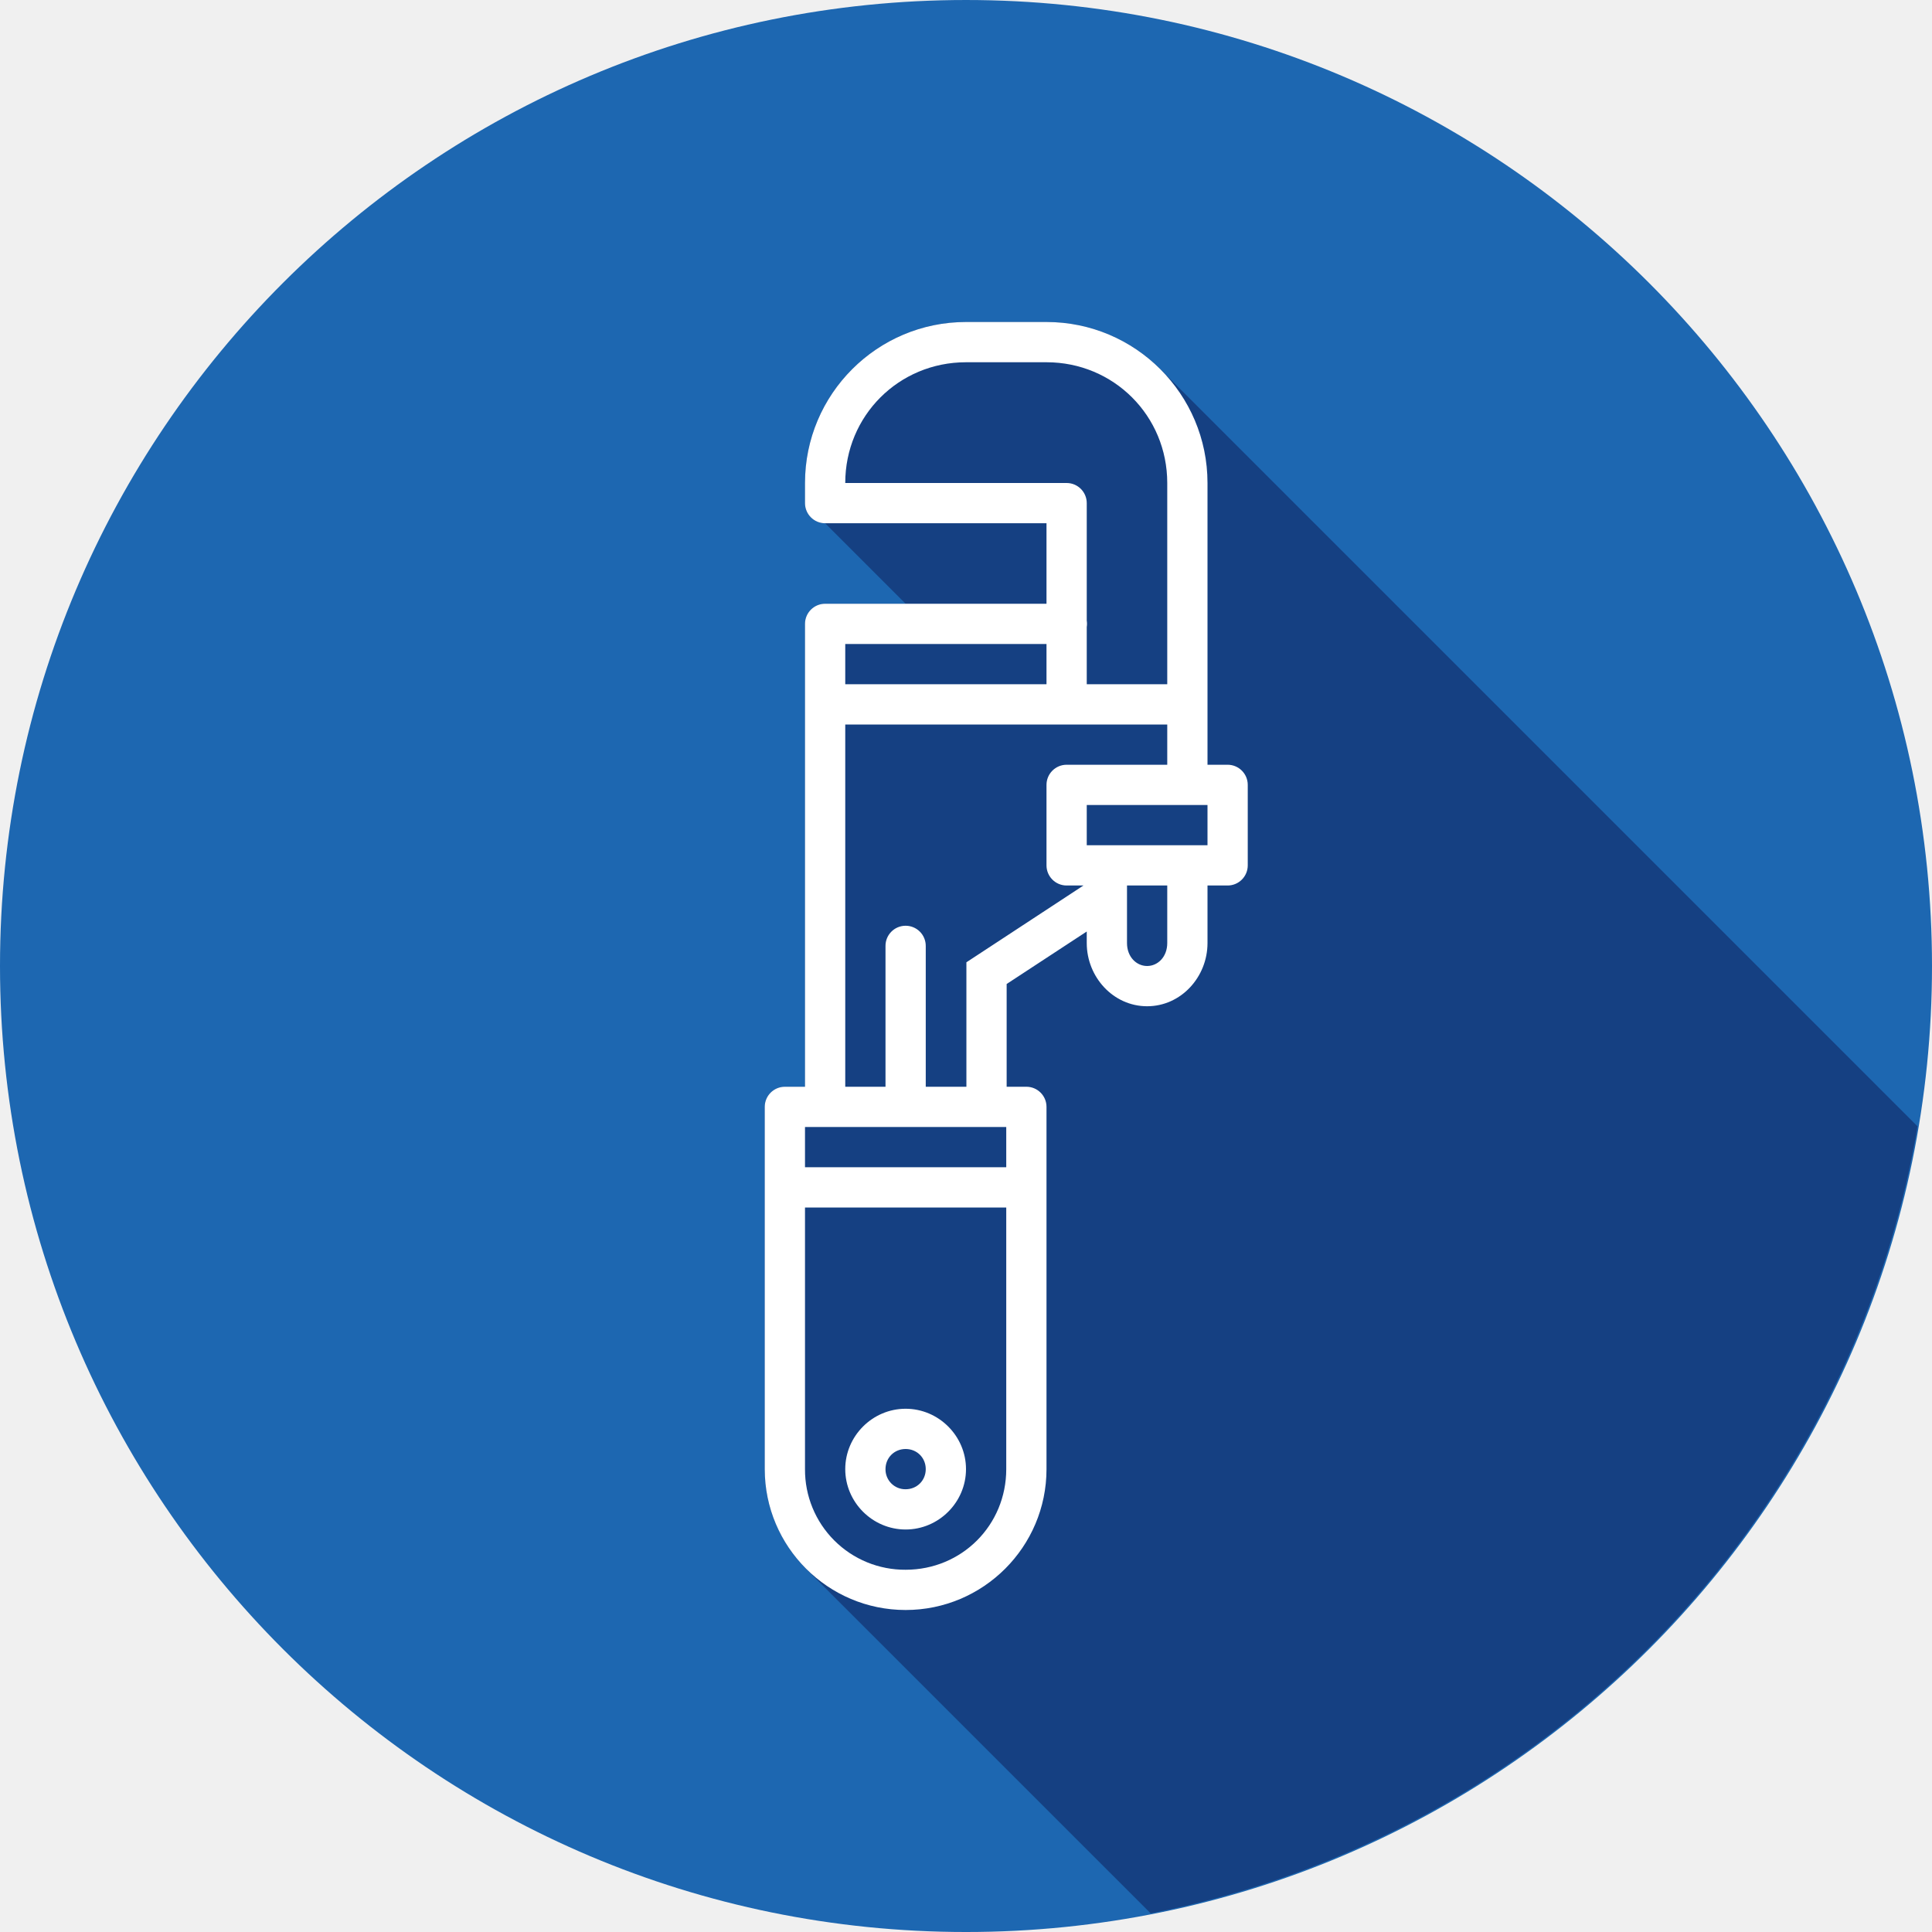
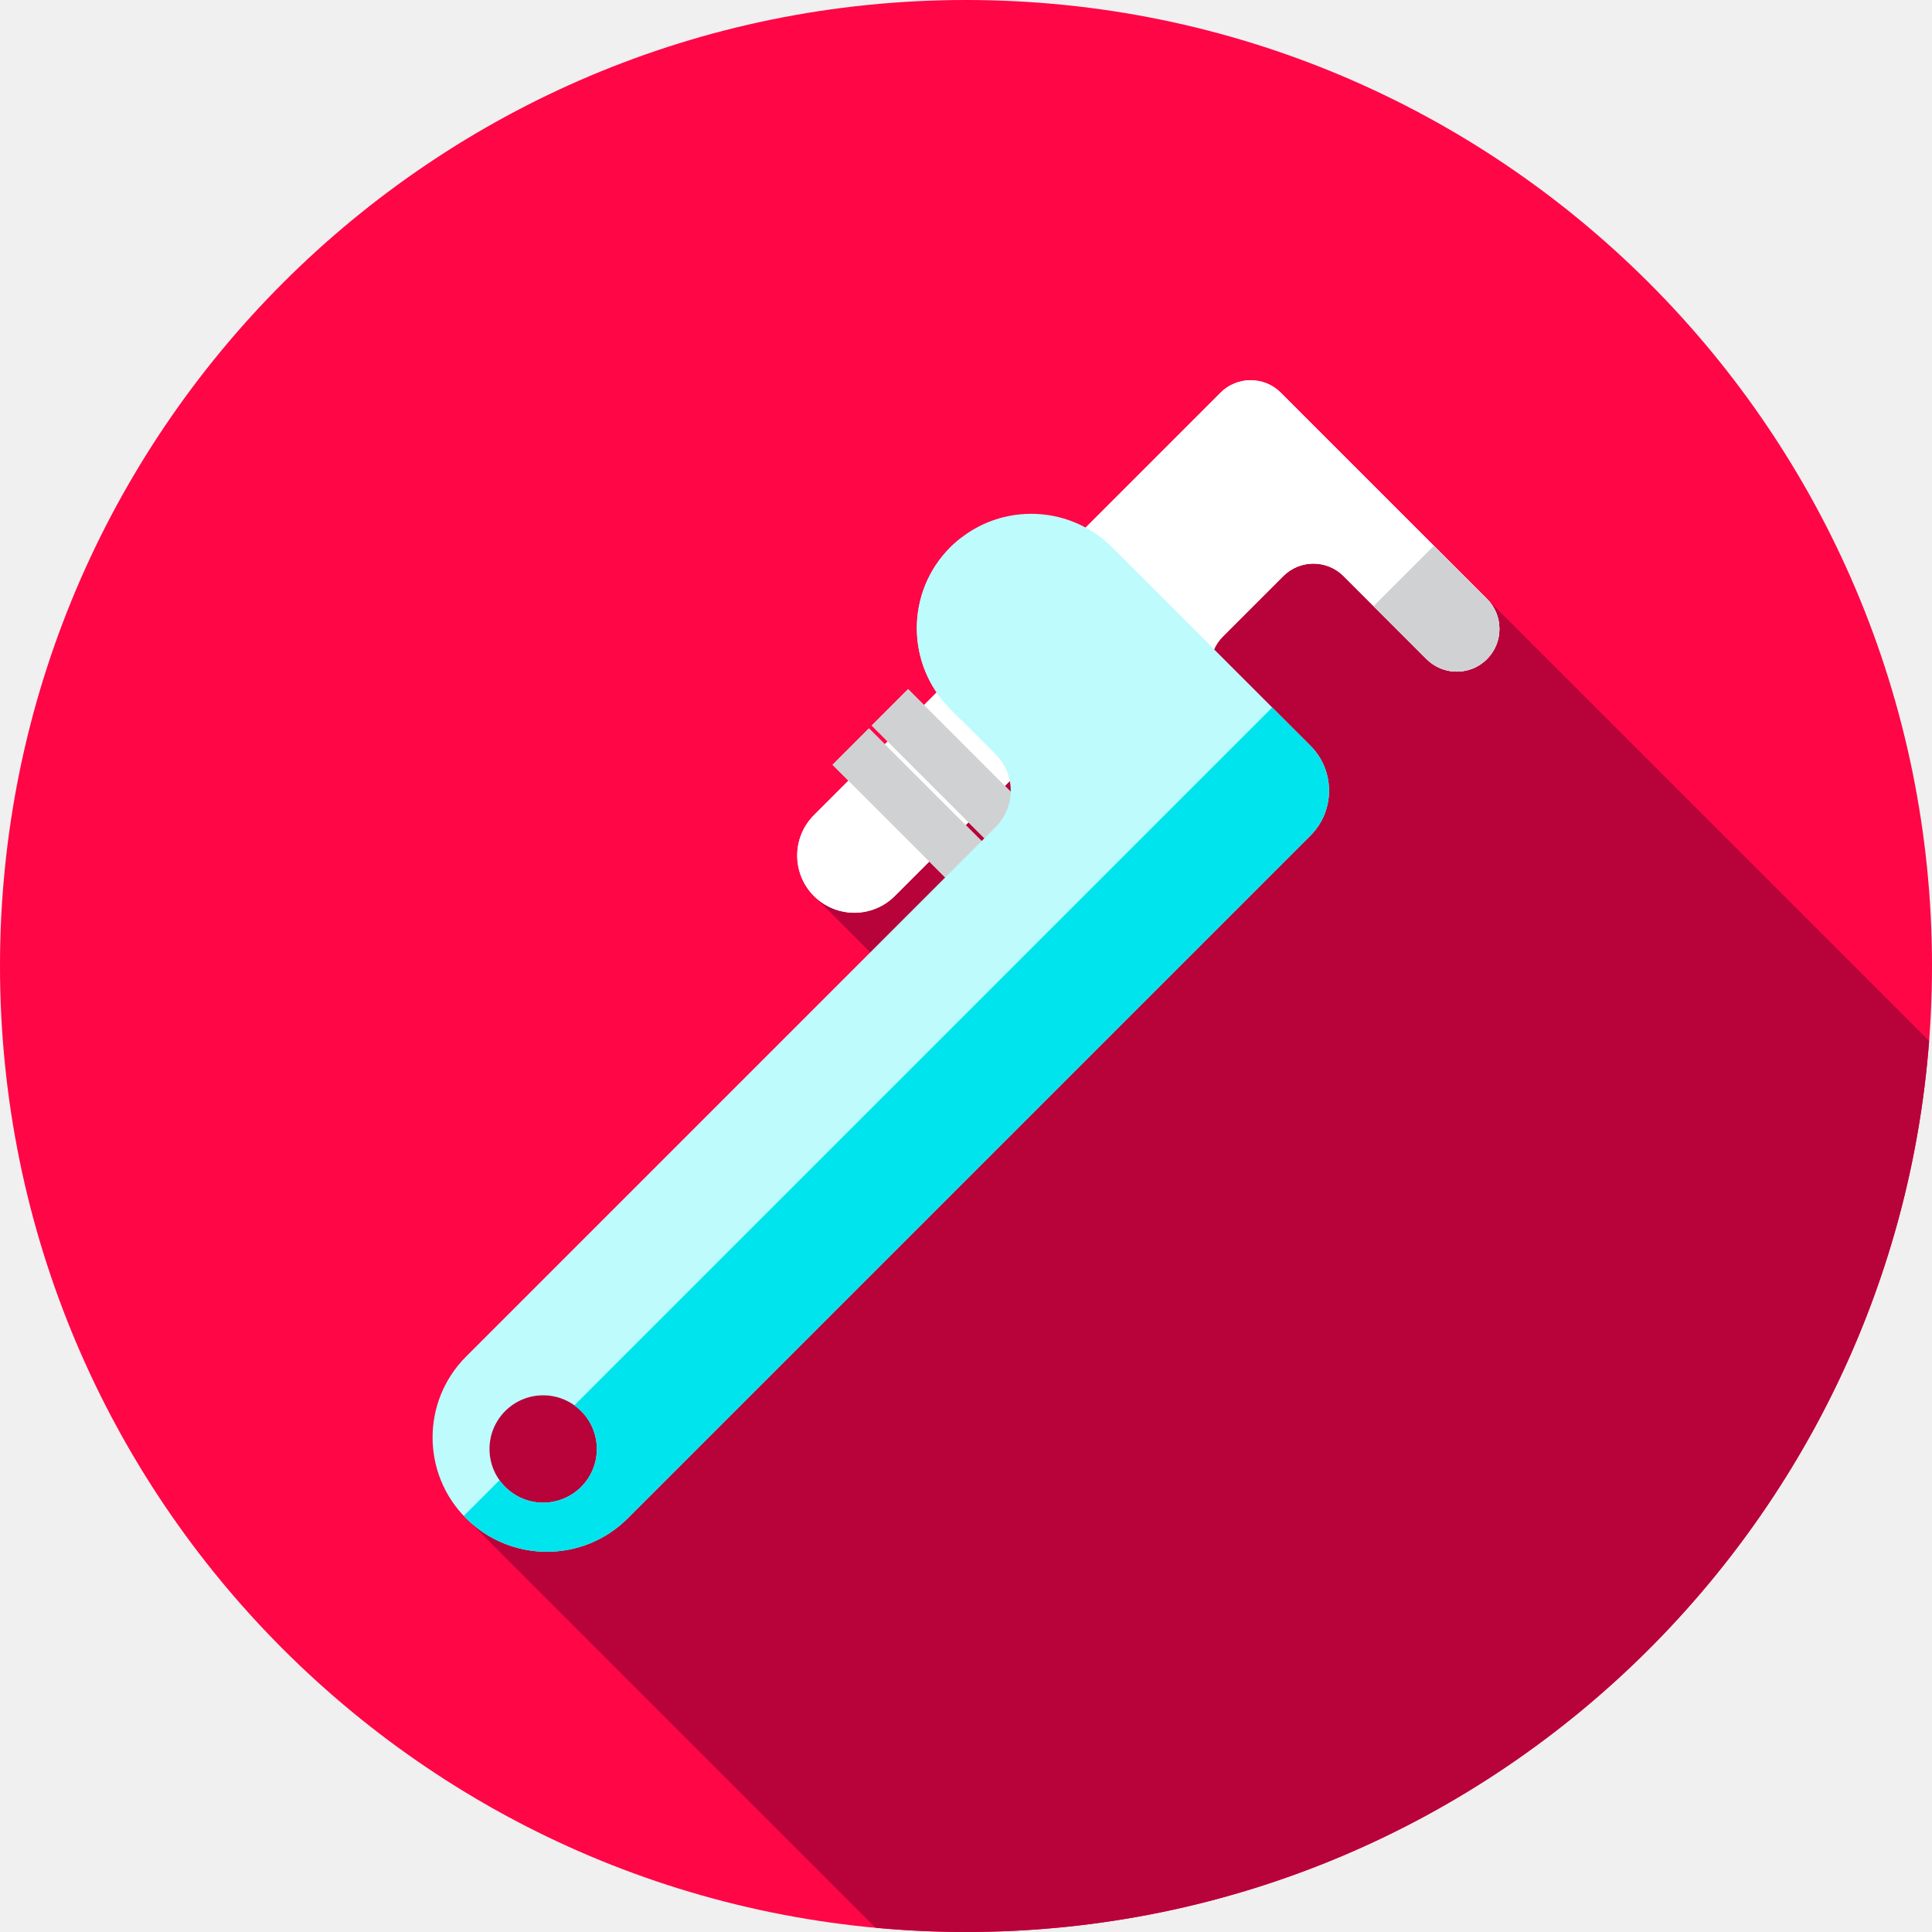
- <svg xmlns="http://www.w3.org/2000/svg" width="48" height="48" id="tool">
-   <g transform="translate(0 -1004.362)">
-     <circle cx="24" cy="1028.362" r="24" fill="#1d67b1" />
-     <path fill="#154082" d="M24 8c-2.207 0-4 1.793-4 4v.5a.5.5 0 0 0 .5.5l2 2h-2a.5.5 0 0 0-.5.5V27h-.5a.5.5 0 0 0-.5.5v9c0 .965.392 1.84 1.025 2.475l8.563 8.562A24 24 0 0 0 47.64 27.984L28.828 9.172A3.988 3.988 0 0 0 26 8h-2z" color="#000" font-family="sans-serif" font-weight="400" style="line-height:normal;text-indent:0;text-align:start;text-decoration-line:none;text-decoration-style:solid;text-decoration-color:#000;text-transform:none;block-progression:tb;isolation:auto;mix-blend-mode:normal" transform="translate(0 1004.362)" />
-     <path fill="#fff" d="M24 1012.362c-2.207 0-4 1.793-4 4v.5a.5.5 0 0 0 .5.5H26v2h-5.5a.5.5 0 0 0-.5.5v11.5h-.5a.5.5 0 0 0-.5.5v9c0 1.93 1.57 3.5 3.5 3.5s3.5-1.57 3.5-3.5v-9a.5.5 0 0 0-.5-.5h-.49v-2.553l1.99-1.304v.287c0 .844.658 1.57 1.5 1.57s1.5-.726 1.5-1.57v-1.43h.5a.5.5 0 0 0 .5-.5v-2a.5.5 0 0 0-.5-.5H30v-7c0-2.207-1.793-4-4-4h-2zm0 1h2c1.67 0 3 1.33 3 3v5h-2v-1.422a.5.5 0 0 0 0-.16v-2.918a.5.5 0 0 0-.5-.5H21c0-1.67 1.33-3 3-3zm-3 7h5v1h-5v-1zm0 2h8v1h-2.5a.5.5 0 0 0-.5.5v2a.5.5 0 0 0 .5.5h.418l-2.908 1.908v3.092H23v-3.494a.5.5 0 0 0-.508-.506.5.5 0 0 0-.492.506v3.494h-1v-9zm6 2h3v1h-3v-1zm1 2h1v1.43c0 .343-.234.57-.5.57s-.5-.227-.5-.57v-1.43zm-8 6h2.457a.5.5 0 0 0 .074 0H25v1h-5v-1zm0 2h5v6.5c0 1.394-1.106 2.5-2.5 2.5a2.484 2.484 0 0 1-2.5-2.5v-6.5zm2.5 5c-.823 0-1.5.678-1.5 1.5 0 .823.677 1.5 1.5 1.5s1.5-.677 1.5-1.5c0-.822-.677-1.5-1.5-1.5zm0 1c.282 0 .5.218.5.5 0 .282-.218.5-.5.5a.493.493 0 0 1-.5-.5c0-.282.218-.5.5-.5z" color="#000" font-family="sans-serif" font-weight="400" overflow="visible" style="line-height:normal;text-indent:0;text-align:start;text-decoration-line:none;text-decoration-style:solid;text-decoration-color:#000;text-transform:none;block-progression:tb;isolation:auto;mix-blend-mode:normal" />
+ <svg xmlns="http://www.w3.org/2000/svg" version="1.1" id="Layer_1" viewBox="0 0 512 512" xml:space="preserve">
+   <circle style="fill:#FF0647;" cx="256" cy="256" r="256" />
+   <path style="fill:#B7023A;" d="M511.238,275.877L385.746,150.385l-60.935-7.408l-27.334,9.976l-81.77,84.496l44.858,44.858  l-108.287,70.516l-30.958,30.958l2.195,18.577l108.513,108.513c7.894,0.733,15.888,1.126,23.973,1.126  C390.696,511.998,501.093,407.973,511.238,275.877z" />
+   <path id="SVGCleanerId_0" style="fill:#FFFFFF;" d="M215.707,237.449L215.707,237.449c-5.916-5.916-5.916-15.508,0-21.425  l53.563-53.563l21.425,21.425l-53.563,53.563C231.217,243.365,221.624,243.365,215.707,237.449z" />
+   <path id="SVGCleanerId_1" style="fill:#FFFFFF;" d="M394.049,174.676L394.049,174.676c4.415-4.415,4.415-11.573,0-15.988  l-54.617-54.617c-4.415-4.415-11.573-4.415-15.987,0l-47.964,47.963c-4.415,4.415-4.415,11.573,0,15.988l48.609,48.609  c4.415,4.415,11.573,4.415,15.988,0l0,0c4.415-4.415,4.415-11.573,0-15.988l-15.988-15.988c-4.415-4.415-4.415-11.573,0-15.988  l15.988-15.988c4.415-4.415,11.573-4.415,15.987,0l21.995,21.995C382.476,179.091,389.634,179.091,394.049,174.676z" />
+   <rect id="SVGCleanerId_2" x="229.105" y="196.848" transform="matrix(-0.7071 -0.7071 0.7071 -0.7071 286.2703 525.9321)" style="fill:#D0D1D3;" width="45.909" height="13.658" />
+   <rect id="SVGCleanerId_3" x="218.726" y="207.249" transform="matrix(-0.7071 -0.7071 0.7071 -0.7071 261.1982 536.3478)" style="fill:#D0D1D3;" width="45.909" height="13.658" />
+   <g>
+     <path id="SVGCleanerId_0_1_" style="fill:#FFFFFF;" d="M215.707,237.449L215.707,237.449c-5.916-5.916-5.916-15.508,0-21.425   l53.563-53.563l21.425,21.425l-53.563,53.563C231.217,243.365,221.624,243.365,215.707,237.449z" />
  </g>
+   <g>
+     <path id="SVGCleanerId_1_1_" style="fill:#FFFFFF;" d="M394.049,174.676L394.049,174.676c4.415-4.415,4.415-11.573,0-15.988   l-54.617-54.617c-4.415-4.415-11.573-4.415-15.987,0l-47.964,47.963c-4.415,4.415-4.415,11.573,0,15.988l48.609,48.609   c4.415,4.415,11.573,4.415,15.988,0l0,0c4.415-4.415,4.415-11.573,0-15.988l-15.988-15.988c-4.415-4.415-4.415-11.573,0-15.988   l15.988-15.988c4.415-4.415,11.573-4.415,15.987,0l21.995,21.995C382.476,179.091,389.634,179.091,394.049,174.676z" />
+   </g>
+   <g>
+     <path style="fill:#D0D1D3;" d="M324.091,216.631c4.415,4.415,11.573,4.415,15.988,0c4.415-4.415,4.415-11.573,0-15.988   l-8.042-8.042l-15.987,15.988L324.091,216.631z" />
+     <path style="fill:#D0D1D3;" d="M380.001,144.639l-15.988,15.988l14.048,14.048c4.415,4.415,11.573,4.415,15.987,0   c4.415-4.415,4.415-11.573,0-15.988L380.001,144.639z" />
+   </g>
+   <g>
+     <rect id="SVGCleanerId_2_1_" x="229.105" y="196.848" transform="matrix(-0.7071 -0.7071 0.7071 -0.7071 286.2703 525.9321)" style="fill:#D0D1D3;" width="45.909" height="13.658" />
+   </g>
+   <g>
+     <rect id="SVGCleanerId_3_1_" x="218.726" y="207.249" transform="matrix(-0.7071 -0.7071 0.7071 -0.7071 261.1982 536.3478)" style="fill:#D0D1D3;" width="45.909" height="13.658" />
+   </g>
+   <path style="fill:#BDFBFD;" d="M347.289,197.63L294.7,145.041c-11.833-11.833-31.018-11.833-42.851,0l0,0  c-11.833,11.833-11.833,31.018,0,42.851l12.012,12.012c5.318,5.318,5.318,13.941,0,19.261L123.514,359.512  c-11.833,11.833-11.833,31.018,0,42.849c11.833,11.833,31.018,11.833,42.851,0l180.924-180.924  C353.863,214.861,353.863,204.204,347.289,197.63z M143.946,398.219c-7.854,0-14.222-6.368-14.222-14.222  c0-7.854,6.368-14.222,14.222-14.222s14.222,6.368,14.222,14.222C158.168,391.851,151.8,398.219,143.946,398.219z" />
+   <path style="fill:#00E4ED;" d="M337.149,187.49L152.205,372.434c3.605,2.581,5.963,6.792,5.963,11.564  c0,7.854-6.368,14.222-14.222,14.222c-4.772,0-8.983-2.358-11.564-5.963l-9.454,9.454c0.202,0.214,0.378,0.44,0.586,0.648  c11.833,11.833,31.018,11.833,42.851,0l180.924-180.924c6.573-6.573,6.573-17.232,0-23.805L337.149,187.49z" />
+   <path style="fill:#BDFBFD;" d="M251.849,145.039L251.849,145.039c-11.833,11.833-11.833,31.018,0,42.851l3.003,3.001v-48.447  C253.812,143.243,252.8,144.089,251.849,145.039z" />
</svg>
